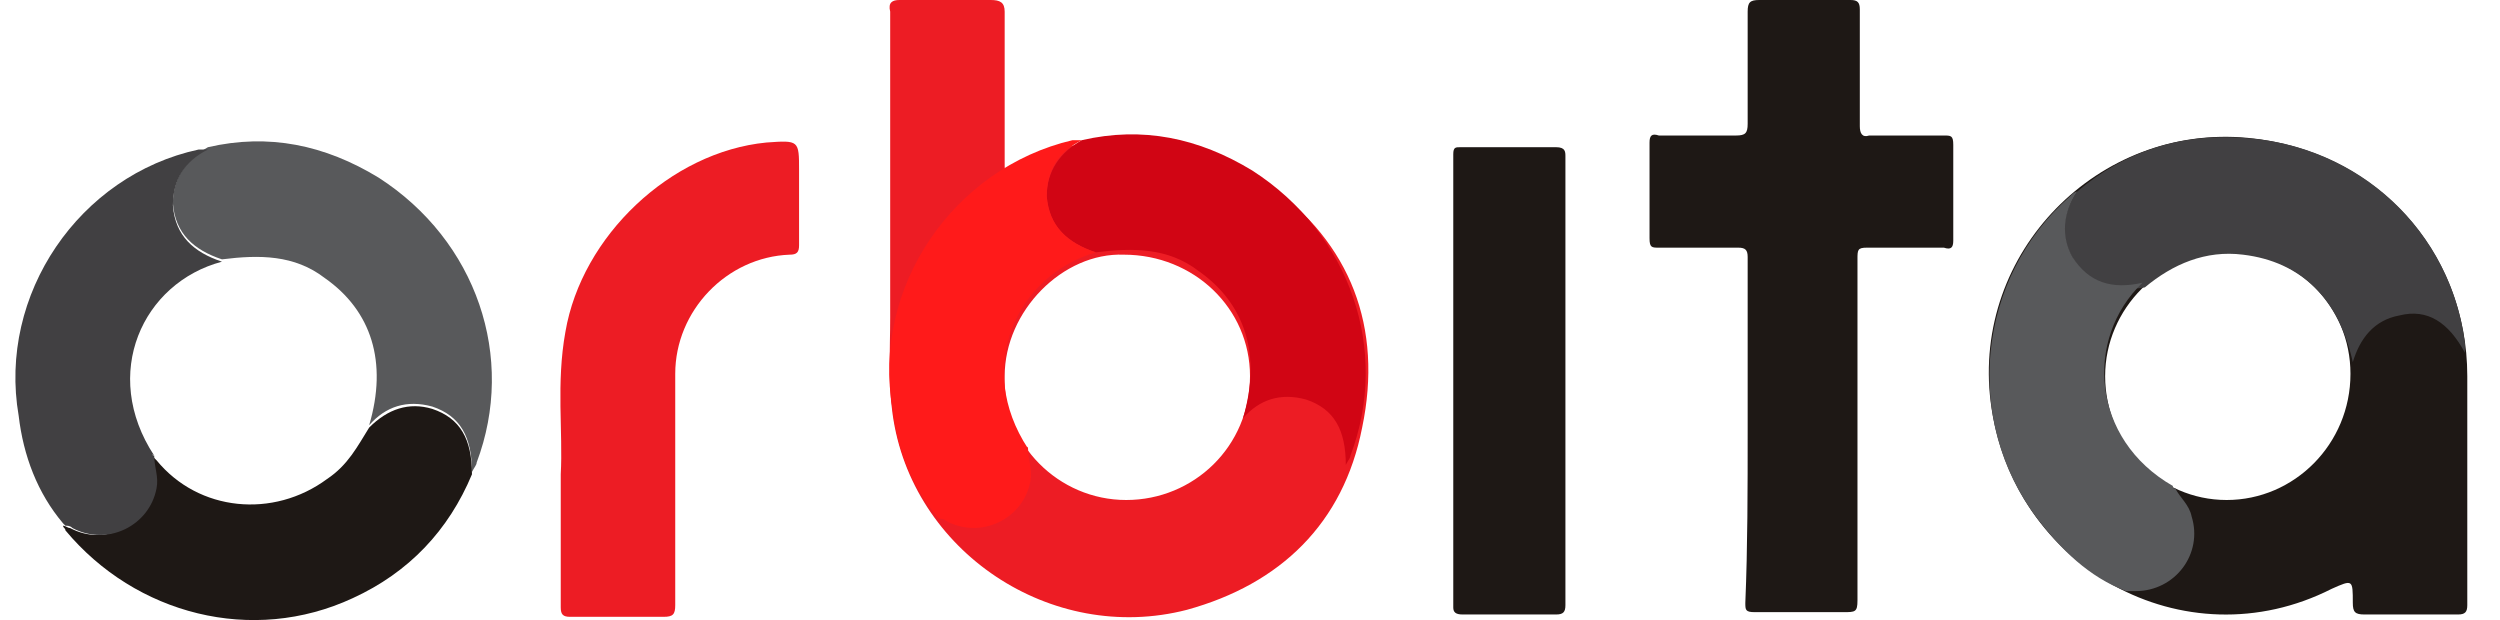
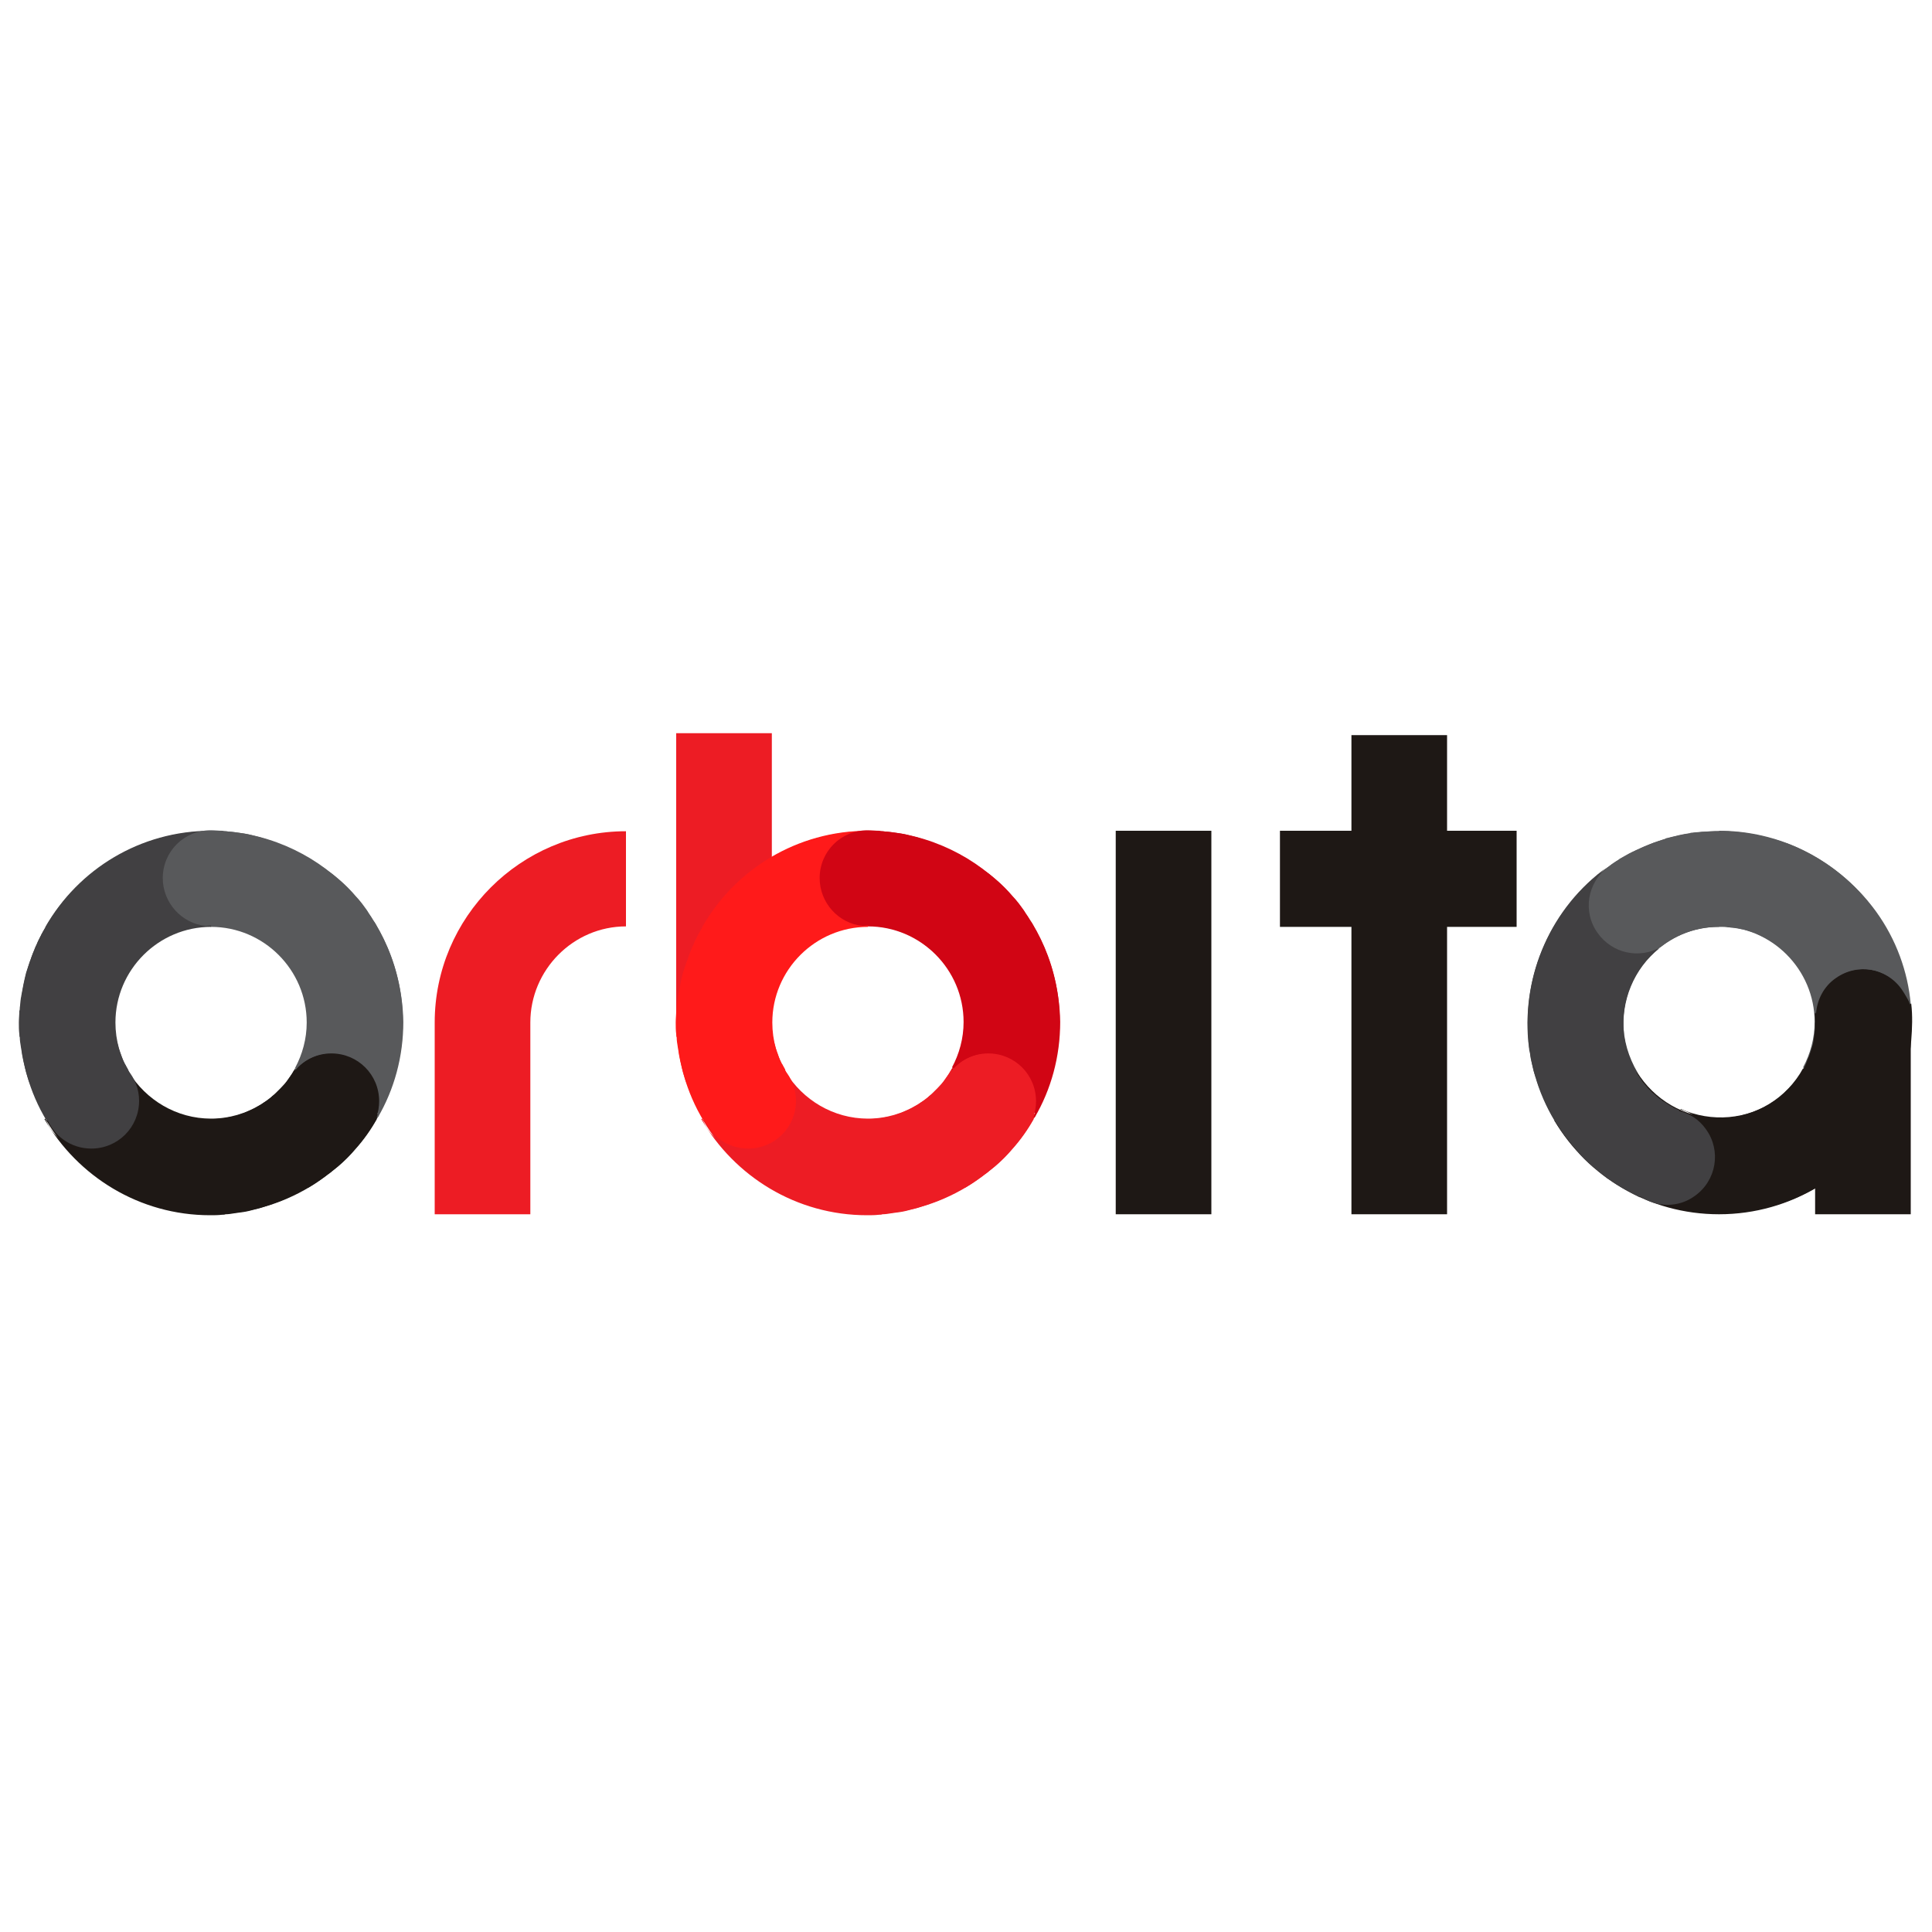
- <svg xmlns="http://www.w3.org/2000/svg" version="1.1" id="Layer_1" x="0px" y="0px" viewBox="0 0 107 26.5" enable-background="new 0 0 107 26.5" xml:space="preserve">
-   <path fill="#ED1C24" d="M38.1,7.4c0-3,0-3.9,0-6.9C38,0.1,38.2,0,38.5,0c1.3,0,2.6,0,3.9,0C42.8,0,43,0.1,43,0.5c0,2.9,0,3.6,0,6.5  c0,0.4,0,0.4,0.4,0.2c3.8-1.9,7.5-1.8,10.9,0.7c3.5,2.5,4.9,6.1,4,10.4c-0.8,4.1-3.5,6.7-7.5,7.8c-5.8,1.5-11.8-2.5-12.6-8.4  c-0.2-1.4-0.1-2.7-0.1-4.1C38.1,11.5,38.1,9.4,38.1,7.4z M48.2,21.4c2.9,0,5.3-2.3,5.3-5.3c0-2.9-2.4-5.2-5.4-5.2  c-2.6-0.1-5.1,2.4-5.1,5.2C42.9,19,45.3,21.4,48.2,21.4z" />
-   <path fill="#1E1815" d="M105.6,20.7c0,1.7,0,3.5,0,5.2c0,0.3-0.1,0.4-0.4,0.4c-1.3,0-2.7,0-4,0c-0.4,0-0.5-0.1-0.5-0.5  c0-1,0-1-0.9-0.6c-6.3,3.2-13.7-0.9-14.6-8c-0.8-6.4,4.6-11.9,11-11.3c5.4,0.5,9.4,4.8,9.4,10.2C105.6,17.6,105.6,19.1,105.6,20.7z   M100.6,16c0-2.9-2.3-5.2-5.2-5.2c-2.9,0-5.3,2.4-5.3,5.3c0,2.9,2.3,5.3,5.2,5.3C98.2,21.4,100.6,19,100.6,16z" />
-   <path fill="#1E1815" d="M74.8,18.4c0-2.5,0-4.9,0-7.4c0-0.3-0.1-0.4-0.4-0.4c-1.1,0-2.3,0-3.4,0c-0.3,0-0.4,0-0.4-0.4  c0-1.4,0-2.7,0-4.1c0-0.3,0.1-0.4,0.4-0.3c1.1,0,2.2,0,3.3,0c0.4,0,0.5-0.1,0.5-0.5c0-2.3,0-2.5,0-4.8c0-0.4,0.1-0.5,0.5-0.5  c1.3,0,2.6,0,3.9,0c0.3,0,0.4,0.1,0.4,0.4c0,2.4,0,2.6,0,5c0,0.3,0.1,0.5,0.4,0.4c1.1,0,2.2,0,3.2,0c0.3,0,0.4,0,0.4,0.4  c0,1.4,0,2.7,0,4.1c0,0.3-0.1,0.4-0.4,0.3c-1.1,0-2.2,0-3.3,0c-0.4,0-0.4,0.1-0.4,0.5c0,4.9,0,9.7,0,14.6c0,0.5-0.1,0.5-0.6,0.5  c-1.3,0-2.5,0-3.8,0c-0.4,0-0.4-0.1-0.4-0.4C74.8,23.4,74.8,20.9,74.8,18.4z" />
-   <path fill="#ED1C24" d="M24,20.3c0.1-1.8-0.2-3.9,0.2-6.1c0.7-4.1,4.5-7.7,8.6-8.1c1.4-0.1,1.4-0.1,1.4,1.2c0,1.1,0,2.1,0,3.2  c0,0.3-0.1,0.4-0.4,0.4c-2.7,0.1-4.9,2.4-4.9,5.1c0,3.3,0,6.6,0,9.9c0,0.4-0.1,0.5-0.5,0.5c-1.3,0-2.7,0-4,0c-0.3,0-0.4-0.1-0.4-0.4  C24,24.2,24,22.4,24,20.3z" />
-   <path fill="#1E1815" d="M67,16.3c0,3.2,0,6.4,0,9.6c0,0.3-0.1,0.4-0.4,0.4c-1.3,0-2.7,0-4,0c-0.3,0-0.4-0.1-0.4-0.3  c0-6.5,0-13,0-19.4c0-0.3,0.1-0.3,0.3-0.3c1.4,0,2.8,0,4.1,0c0.4,0,0.4,0.2,0.4,0.4C67,9.8,67,13,67,16.3z" />
-   <path fill="#58595B" d="M8.9,6.3c2.6-0.6,5-0.1,7.3,1.3c4.2,2.7,5.9,7.7,4.2,12.2c0,0.1-0.1,0.2-0.2,0.4c0-1.5-0.5-2.4-1.7-2.8  c-1.1-0.3-2,0-2.7,0.8c0.8-2.7,0.1-4.9-1.9-6.3c-1.3-1-2.8-1-4.4-0.8c-1.2-0.4-2-1.1-2.1-2.4C7.4,7.6,8,6.8,8.9,6.3z" />
-   <path fill="#1E1815" d="M15.8,18.3c0.8-0.8,1.7-1.1,2.7-0.8c1.2,0.4,1.7,1.3,1.7,2.8c-1,2.4-2.7,4.2-5.1,5.3  c-4.3,2-9.3,0.7-12.3-2.9c0-0.1-0.1-0.1-0.1-0.2c0.1,0,0.2,0.1,0.3,0.1c1.5,0.8,3.2-0.1,3.6-1.7c0.1-0.5,0-0.9-0.1-1.4  c0.1,0.1,0.1,0.1,0.2,0.2c1.8,2.2,5,2.5,7.3,0.8C14.9,19.9,15.3,19.1,15.8,18.3z" />
-   <path fill="#414042" d="M6.6,19.5c0,0.5,0.2,0.9,0.1,1.4c-0.3,1.6-2.1,2.5-3.6,1.7c-0.1-0.1-0.2-0.1-0.3-0.1c0,0,0,0,0,0  c0,0-0.1-0.1-0.1-0.1c-1.1-1.3-1.7-2.9-1.9-4.6C-0.1,12.6,3.4,7.5,8.5,6.4c0.1,0,0.3,0,0.4,0c-1,0.5-1.5,1.3-1.5,2.4  c0.1,1.3,0.9,2,2.1,2.4C6.1,12.1,4.3,16,6.6,19.5C6.5,19.4,6.5,19.5,6.6,19.5L6.6,19.5z" />
-   <path fill="#414042" d="M88.9,8.2c2-1.7,4.4-2.5,7.1-2.3c5,0.3,8.9,4,9.5,8.8c0,0.1,0,0.3,0,0.4c-0.7-1.3-1.6-1.9-2.8-1.6  c-1.1,0.2-1.7,1-2,2c-0.6-2.7-2.2-4.3-4.7-4.6c-1.6-0.2-3,0.4-4.2,1.4c-1.2,0.2-2.3,0-3-1.1C88.1,10.1,88.3,9.1,88.9,8.2z" />
-   <path fill="#58595B" d="M93.1,20.9c0.2,0.4,0.6,0.7,0.7,1.2c0.5,1.6-0.7,3.2-2.4,3.2c-0.1,0-0.2,0-0.3,0c0,0,0,0,0,0  c0,0-0.1,0-0.1,0c-1.6-0.6-2.8-1.8-3.8-3.1c-3.2-4.2-2.6-10.3,1.4-13.8c0.1-0.1,0.2-0.2,0.3-0.2c-0.6,0.9-0.7,1.9-0.2,2.8  c0.7,1.1,1.7,1.4,3,1.1c-2.5,2.4-2.2,6.7,1.3,8.7C93,20.9,93,20.9,93.1,20.9L93.1,20.9z" />
-   <path fill="#D10514" d="M46.3,6c2.6-0.6,5-0.1,7.3,1.3c4.2,2.7,5.9,7.7,4.2,12.2c0,0.1-0.1,0.2-0.2,0.4c0-1.5-0.5-2.4-1.7-2.8  c-1.1-0.3-2,0-2.7,0.8c0.8-2.7,0.1-4.9-1.9-6.3c-1.3-1-2.8-1-4.4-0.8c-1.2-0.4-2-1.1-2.1-2.4C44.8,7.3,45.4,6.5,46.3,6z" />
-   <path fill="#FF1A1A" d="M44,19.2c0,0.5,0.2,0.9,0.1,1.4c-0.3,1.6-2.1,2.5-3.6,1.7c-0.1-0.1-0.2-0.1-0.3-0.1c0,0,0,0,0,0  c0,0-0.1-0.1-0.1-0.1c-1.1-1.3-1.7-2.9-1.9-4.6C37.3,12.3,40.8,7.2,45.9,6c0.1,0,0.3,0,0.4,0c-1,0.5-1.5,1.3-1.5,2.4  c0.1,1.3,0.9,2,2.1,2.4C43.5,11.8,41.7,15.7,44,19.2C43.9,19.1,44,19.1,44,19.2L44,19.2z" />
-   <path fill="#1E1815" d="M3,22.4c0,0,0.1,0.1,0.1,0.1C3,22.4,3,22.4,3,22.4z" />
-   <path fill="#1E1815" d="M6.8,19.4c0,0,0.1,0.1,0.1,0.1C6.9,19.5,6.8,19.4,6.8,19.4z" />
-   <path fill="#1E1815" d="M93.9,26.1c0,0,0.1,0,0.1,0C93.9,26.1,93.9,26.1,93.9,26.1z" />
-   <path fill="#1E1815" d="M94.5,21.3c0,0,0.1,0,0.1,0C94.6,21.3,94.5,21.3,94.5,21.3z" />
+ <svg xmlns="http://www.w3.org/2000/svg" version="1.1" id="new" x="0px" y="0px" viewBox="-1.6 -1.6 400 400" enable-background="new -1.6 -1.6 400 400" xml:space="preserve">
+   <g>
+     <path fill="#D10514" d="M178.1,170.4C178.1,170.4,178,170.4,178.1,170.4l-0.1,19.8c0,0,0.1,0,0.1,0c10.9,0,19.8,8.9,19.8,19.8   c0,3.4-0.9,6.6-2.4,9.4l17.4,9.6c3.1-5.7,4.9-12.2,4.9-19.1C217.8,188.2,200,170.4,178.1,170.4z" />
+     <path fill="#ED1C24" d="M178.1,230c-7.2,0-13.5-3.9-17-9.6L144,230.4c6.9,11.6,19.6,19.4,34.1,19.4c15,0,28-8.3,34.8-20.6   l-17.4-9.6C192.2,225.7,185.6,230,178.1,230z" />
+     <path fill="#FF1A1A" d="M158.3,210.1c0-10.9,8.9-19.8,19.8-19.8v-19.8c-21.8,0-39.6,17.8-39.6,39.7c0,7.4,2,14.4,5.6,20.3   l17.1-10.1C159.3,217.3,158.3,213.8,158.3,210.1z" />
+   </g>
+   <g>
+     <path fill="#58595B" d="M42.1,170.4C42.1,170.4,42,170.4,42.1,170.4L42,190.3c0,0,0.1,0,0.1,0c10.9,0,19.8,8.9,19.8,19.8   c0,3.4-0.9,6.6-2.4,9.4l17.4,9.6c3.1-5.7,4.9-12.2,4.9-19.1C81.8,188.2,64,170.4,42.1,170.4z" />
+     <path fill="#1E1815" d="M42.1,230c-7.2,0-13.5-3.9-17-9.6L8,230.4c6.9,11.6,19.6,19.4,34.1,19.4c15,0,28-8.3,34.8-20.6l-17.4-9.6   C56.2,225.7,49.6,230,42.1,230z" />
+     <path fill="#414042" d="M22.3,210.1c0-10.9,8.9-19.8,19.8-19.8v-19.8c-21.8,0-39.6,17.8-39.6,39.7c0,7.4,2,14.4,5.6,20.3l17.1-10.1   C23.3,217.3,22.3,213.8,22.3,210.1z" />
+   </g>
+   <g>
+     <path fill="#58595B" d="M354.3,170.4C354.3,170.4,354.3,170.4,354.3,170.4l-0.1,19.8c0,0,0.1,0,0.1,0c10.9,0,19.8,8.9,19.8,19.8   c0,3.4-0.9,6.6-2.4,9.4l17.4,9.6c3.1-5.7,4.9-12.2,4.9-19.1C394,188.2,376.2,170.4,354.3,170.4z" />
+     <path fill="#1E1815" d="M354.3,229.9c-7.2,0-13.5-3.9-17-9.6l-17.1,10.1c6.9,11.6,19.6,19.4,34.1,19.4c15,0,28-8.3,34.8-20.6   l-17.4-9.6C368.4,225.7,361.8,229.9,354.3,229.9z" />
+     <path fill="#414042" d="M334.5,210.1c0-10.9,8.9-19.8,19.8-19.8v-19.8c-21.8,0-39.6,17.8-39.6,39.7c0,7.4,2,14.4,5.6,20.3   l17.1-10.1C335.6,217.3,334.5,213.8,334.5,210.1z" />
+   </g>
+   <path fill="#ED1C24" d="M88.4,210.1v39.7h19.8v-39.7c0-10.9,8.9-19.9,19.8-19.9v-19.7C106.2,170.5,88.4,188.3,88.4,210.1z" />
+   <rect x="229.4" y="170.4" fill="#1E1815" width="19.8" height="79.4" />
+   <rect x="138.4" y="150.2" fill="#ED1C24" width="19.8" height="59.5" />
+   <polygon fill="#1E1815" points="312.4,170.4 298,170.4 298,150.6 278.2,150.6 278.2,170.4 263.4,170.4 263.4,190.3 278.2,190.3   278.2,249.8 298,249.8 298,190.3 312.4,190.3 " />
+   <g>
+     <path fill="#1E1815" d="M76.9,226.4c0-5.5-4.4-9.9-9.9-9.9c-3.1,0-5.8,1.4-7.6,3.6l-0.1-0.1c0,0,0,0,0,0c-0.4,0.7-0.9,1.4-1.4,2.1   c0,0,0,0,0,0.1c-0.2,0.3-0.5,0.6-0.8,0.9c0,0-0.1,0.1-0.1,0.1c-0.5,0.5-1,1-1.5,1.5c-0.1,0.1-0.2,0.2-0.3,0.3   c-0.3,0.2-0.5,0.4-0.8,0.7c-0.2,0.1-0.3,0.3-0.5,0.4c-0.4,0.3-0.8,0.5-1.2,0.8c-0.2,0.2-0.5,0.3-0.8,0.5c-0.2,0.1-0.4,0.2-0.7,0.4   c-0.3,0.2-0.7,0.4-1.1,0.5c-0.2,0.1-0.4,0.2-0.6,0.3c-0.4,0.2-0.8,0.3-1.3,0.5c-0.2,0.1-0.4,0.1-0.5,0.2c-0.5,0.2-1,0.3-1.6,0.4   c-0.1,0-0.1,0-0.2,0c-0.5,0.1-1.1,0.2-1.7,0.3c-0.2,0-0.3,0-0.5,0c-0.6,0.1-1.2,0.1-1.8,0.1c-7.3,0-13.7-4-17.1-9.9c0,0,0,0,0,0   l-0.1,0.1c1.4,1.7,2.3,3.9,2.3,6.3c0,5.5-4.4,9.9-9.9,9.9c-4.3,0-7.9-2.7-9.3-6.5l-0.2,0.1c6.9,11.9,19.7,19.9,34.3,19.9   c0.8,0,1.6,0,2.5-0.1c0.2,0,0.5,0,0.7-0.1c0.6,0,1.2-0.1,1.8-0.2c0.2,0,0.5-0.1,0.7-0.1c0.8-0.1,1.6-0.2,2.4-0.4c0,0,0,0,0,0   c0.8-0.2,1.5-0.4,2.3-0.6c0.2-0.1,0.4-0.1,0.6-0.2c0.6-0.2,1.2-0.4,1.8-0.6c0.2-0.1,0.3-0.1,0.5-0.2c1.5-0.5,3-1.2,4.4-1.9   c0.1-0.1,0.3-0.1,0.4-0.2c0.6-0.3,1.2-0.7,1.9-1c0.1-0.1,0.2-0.1,0.3-0.1c1.4-0.8,2.8-1.8,4.1-2.8c0.1,0,0.1-0.1,0.2-0.1   c0.6-0.5,1.3-1,1.9-1.5c0,0,0,0,0,0c1.3-1.1,2.5-2.3,3.6-3.6c0,0,0,0,0,0c1.7-1.9,3.2-4,4.4-6.2c0,0,0,0,0,0l-0.2-0.1   C76.7,228.8,76.9,227.6,76.9,226.4z" />
+     <path fill="#414042" d="M32.2,180.3c0-5.5,4.4-9.9,9.9-9.9c-14.7,0-27.5,8-34.3,19.9l0,0c0,0,0,0.1,0,0.1c-0.3,0.5-0.5,0.9-0.8,1.4   c-0.1,0.1-0.1,0.3-0.2,0.4c-0.2,0.4-0.4,0.8-0.6,1.2c-0.1,0.2-0.1,0.3-0.2,0.5c-0.2,0.4-0.4,0.8-0.5,1.2c-0.1,0.1-0.1,0.3-0.2,0.4   c-0.2,0.5-0.4,1.1-0.6,1.7c0,0.1-0.1,0.2-0.1,0.2c-0.2,0.7-0.5,1.4-0.7,2.1c0,0.1-0.1,0.2-0.1,0.3c-0.4,1.6-0.7,3.1-1,4.8   c0,0.2-0.1,0.4-0.1,0.6c-0.1,0.6-0.1,1.2-0.2,1.8c0,0.2,0,0.5-0.1,0.7c0,0.8-0.1,1.6-0.1,2.4s0,1.6,0.1,2.4c0,0.2,0,0.5,0.1,0.7   c0,0.6,0.1,1.2,0.2,1.8c0,0.2,0.1,0.4,0.1,0.6c0.2,1.6,0.6,3.2,1,4.8c0,0.1,0.1,0.2,0.1,0.3c0.2,0.7,0.4,1.4,0.7,2.1   c0,0.1,0.1,0.2,0.1,0.2c0.8,2.4,1.9,4.7,3.1,6.8c0,0,0,0,0,0l0.2-0.1c1.4,3.8,5,6.5,9.3,6.5c5.5,0,9.9-4.4,9.9-9.9   c0-2.4-0.9-4.6-2.3-6.3L25,220c0,0,0,0,0,0c-0.2-0.4-0.4-0.7-0.6-1.1c0,0,0-0.1-0.1-0.1c-0.3-0.6-0.6-1.2-0.8-1.9   c-0.1-0.2-0.1-0.4-0.2-0.5c-0.1-0.3-0.2-0.6-0.3-0.9c-0.1-0.3-0.2-0.7-0.3-1.1c-0.1-0.2-0.1-0.5-0.2-0.7c-0.1-0.5-0.2-0.9-0.2-1.4   c0-0.2,0-0.3-0.1-0.5c-0.1-0.6-0.1-1.2-0.1-1.8c0-0.6,0-1.2,0.1-1.8c0-0.2,0-0.3,0-0.5c0.1-0.5,0.1-1,0.2-1.6   c0-0.2,0.1-0.4,0.1-0.5c0.1-0.4,0.2-0.7,0.3-1.1c0.1-0.3,0.2-0.5,0.2-0.8c0.1-0.3,0.2-0.5,0.3-0.8c0.2-0.5,0.4-1,0.6-1.4   c0.1-0.1,0.1-0.3,0.2-0.4c0.2-0.3,0.3-0.6,0.5-1c3.3-5.7,9.3-9.6,16.2-10C36.1,189.7,32.2,185.5,32.2,180.3z" />
+     <path fill="#58595B" d="M76.5,190.3L76.5,190.3c0-0.1-0.1-0.1-0.1-0.2c-0.2-0.4-0.4-0.7-0.7-1.1c-0.1-0.2-0.2-0.3-0.3-0.5   c-0.2-0.4-0.5-0.7-0.7-1.1c-0.1-0.2-0.2-0.3-0.3-0.5c-0.3-0.4-0.5-0.7-0.8-1.1c-0.1-0.1-0.2-0.3-0.3-0.4c-0.4-0.5-0.8-1-1.2-1.4   c0,0,0,0,0,0c-1.1-1.3-2.3-2.5-3.6-3.6c0,0,0,0,0,0c-0.6-0.5-1.2-1-1.9-1.5c-0.1,0-0.1-0.1-0.2-0.1c-1.3-1-2.7-1.9-4.1-2.8   c-0.1-0.1-0.2-0.1-0.3-0.1c-0.6-0.4-1.2-0.7-1.9-1c-0.1-0.1-0.3-0.1-0.4-0.2c-1.4-0.7-2.9-1.3-4.4-1.9c-0.2-0.1-0.3-0.1-0.5-0.2   c-0.6-0.2-1.2-0.4-1.8-0.6c-0.2-0.1-0.4-0.1-0.6-0.2c-0.8-0.2-1.5-0.4-2.3-0.6c0,0,0,0,0,0c-0.8-0.2-1.6-0.3-2.4-0.4   c-0.2,0-0.4-0.1-0.7-0.1c-0.6-0.1-1.2-0.1-1.8-0.2c-0.2,0-0.5,0-0.7-0.1c-0.8,0-1.6-0.1-2.5-0.1c-5.5,0-9.9,4.4-9.9,9.9   c0,5.1,3.9,9.4,8.9,9.9c0.3,0,0.7-0.1,1-0.1c4.3,0,8.3,1.4,11.5,3.7c0,0,0.1,0.1,0.1,0.1c0.4,0.3,0.9,0.7,1.3,1   c0.1,0,0.1,0.1,0.2,0.1c0.4,0.4,0.8,0.7,1.2,1.1c0.1,0.1,0.3,0.3,0.4,0.4c0.2,0.2,0.4,0.5,0.7,0.8c0.2,0.2,0.3,0.4,0.5,0.6   c0.2,0.3,0.4,0.5,0.6,0.8c0.2,0.3,0.5,0.7,0.7,1.1c1.8,3,2.9,6.5,2.9,10.2c0,3.6-1,7-2.7,10c0,0,0,0,0,0l0.1,0.1   c1.8-2.2,4.6-3.6,7.6-3.6c5.5,0,9.9,4.4,9.9,9.9c0,1.2-0.2,2.4-0.6,3.4l0.2,0.1c3.4-5.8,5.3-12.6,5.3-19.8   C81.8,202.9,79.8,196.1,76.5,190.3z" />
+   </g>
+   <g>
+     <rect x="374.2" y="210.1" fill="#1E1815" width="19.8" height="39.7" />
+     <g>
+       <path fill="#1E1815" d="M392.1,203.2c-3.2-4.5-9.4-5.5-13.8-2.3c-2.5,1.8-3.9,4.5-4.1,7.3l-0.1,0c0,0,0,0,0,0    c0.1,0.8,0.1,1.7,0.1,2.5c0,0,0,0,0,0.1c0,0.4,0,0.8-0.1,1.2c0,0.1,0,0.1,0,0.2c-0.1,0.7-0.2,1.4-0.3,2.1c0,0.1-0.1,0.3-0.1,0.4    c-0.1,0.3-0.2,0.7-0.3,1c-0.1,0.2-0.1,0.4-0.2,0.6c-0.1,0.4-0.3,0.9-0.5,1.3c-0.1,0.3-0.2,0.5-0.3,0.8c-0.1,0.2-0.2,0.5-0.3,0.7    c-0.2,0.4-0.4,0.7-0.6,1c-0.1,0.2-0.2,0.4-0.3,0.6c-0.2,0.4-0.5,0.8-0.8,1.1c-0.1,0.1-0.2,0.3-0.3,0.4c-0.3,0.4-0.7,0.8-1,1.2    c0,0-0.1,0.1-0.1,0.1c-0.4,0.4-0.8,0.8-1.2,1.2c-0.1,0.1-0.2,0.2-0.3,0.3c-0.5,0.4-0.9,0.8-1.4,1.1c-5.9,4.2-13.4,4.7-19.7,1.9    c0,0,0,0,0,0l-0.1,0.1c2.2,0.6,4.2,1.9,5.6,3.8c3.2,4.5,2.1,10.7-2.3,13.8c-3.5,2.5-8,2.4-11.3,0.1l-0.1,0.2    c12.5,5.7,27.6,4.7,39.5-3.8c0.7-0.5,1.3-1,2-1.5c0.2-0.1,0.4-0.3,0.5-0.5c0.5-0.4,0.9-0.8,1.4-1.2c0.2-0.2,0.3-0.3,0.5-0.5    c0.6-0.6,1.2-1.1,1.7-1.7c0,0,0,0,0,0c0.5-0.6,1.1-1.2,1.6-1.8c0.1-0.2,0.3-0.3,0.4-0.5c0.4-0.5,0.8-1,1.1-1.5    c0.1-0.1,0.2-0.3,0.3-0.4c0.9-1.3,1.8-2.7,2.5-4.1c0.1-0.1,0.1-0.3,0.2-0.4c0.3-0.6,0.6-1.3,0.9-1.9c0-0.1,0.1-0.2,0.1-0.3    c0.7-1.5,1.2-3,1.7-4.6c0-0.1,0-0.1,0.1-0.2c0.2-0.8,0.4-1.5,0.6-2.3c0,0,0,0,0,0c0.4-1.6,0.7-3.3,0.8-5c0,0,0,0,0,0    c0.2-2.5,0.3-5.1,0-7.6c0,0,0,0,0,0l-0.2,0C393.3,205.2,392.8,204.2,392.1,203.2z" />
+       <path fill="#414042" d="M329,191.6c-3.2-4.5-2.1-10.7,2.3-13.8c-11.9,8.5-17.7,22.5-16.5,36.1l0,0c0,0,0,0.1,0,0.1    c0.1,0.5,0.1,1.1,0.2,1.6c0,0.2,0,0.3,0.1,0.5c0.1,0.4,0.1,0.8,0.2,1.3c0,0.2,0.1,0.3,0.1,0.5c0.1,0.4,0.2,0.9,0.3,1.3    c0,0.1,0.1,0.3,0.1,0.4c0.1,0.6,0.3,1.1,0.5,1.7c0,0.1,0,0.2,0.1,0.2c0.2,0.7,0.4,1.4,0.7,2.1c0,0.1,0.1,0.2,0.1,0.3    c0.6,1.5,1.2,3,2,4.5c0.1,0.2,0.2,0.4,0.3,0.6c0.3,0.5,0.6,1.1,0.9,1.6c0.1,0.2,0.2,0.4,0.4,0.6c0.4,0.7,0.9,1.4,1.3,2    c0.5,0.7,1,1.3,1.5,1.9c0.1,0.2,0.3,0.4,0.4,0.5c0.4,0.5,0.8,0.9,1.2,1.4c0.1,0.2,0.3,0.3,0.4,0.5c1.1,1.2,2.3,2.3,3.6,3.3    c0.1,0.1,0.2,0.1,0.2,0.2c0.6,0.5,1.2,0.9,1.8,1.4c0.1,0,0.1,0.1,0.2,0.1c2.1,1.5,4.3,2.7,6.5,3.8c0,0,0,0,0,0l0.1-0.2    c3.3,2.3,7.9,2.4,11.3-0.1c4.5-3.2,5.5-9.4,2.3-13.8c-1.4-2-3.4-3.3-5.6-3.8l0.1-0.1c0,0,0,0,0,0c-0.4-0.2-0.8-0.4-1.1-0.5    c0,0-0.1,0-0.1-0.1c-0.6-0.3-1.2-0.7-1.8-1.1c-0.2-0.1-0.3-0.2-0.5-0.3c-0.2-0.2-0.5-0.4-0.7-0.5c-0.3-0.2-0.6-0.5-0.8-0.7    c-0.2-0.2-0.4-0.3-0.6-0.5c-0.3-0.3-0.7-0.7-1-1c-0.1-0.1-0.2-0.3-0.3-0.4c-0.4-0.4-0.8-0.9-1.1-1.4c-0.3-0.5-0.7-1-1-1.5    c-0.1-0.1-0.2-0.3-0.2-0.4c-0.3-0.5-0.5-0.9-0.7-1.4c-0.1-0.2-0.1-0.3-0.2-0.5c-0.1-0.4-0.3-0.7-0.4-1.1c-0.1-0.3-0.2-0.5-0.3-0.8    c-0.1-0.3-0.1-0.5-0.2-0.8c-0.1-0.5-0.2-1-0.3-1.5c0-0.2-0.1-0.3-0.1-0.5c-0.1-0.4-0.1-0.7-0.1-1.1c-0.6-6.5,2-13.2,7.4-17.5    C337.6,197,332,195.8,329,191.6z" />
+       <path fill="#58595B" d="M370.8,174L370.8,174c-0.1,0-0.1-0.1-0.2-0.1c-0.4-0.2-0.8-0.3-1.2-0.5c-0.2-0.1-0.4-0.2-0.5-0.2    c-0.4-0.2-0.8-0.3-1.2-0.4c-0.2-0.1-0.4-0.1-0.5-0.2c-0.4-0.1-0.9-0.3-1.3-0.4c-0.2,0-0.3-0.1-0.5-0.1c-0.6-0.2-1.2-0.3-1.8-0.5    c0,0,0,0,0,0c-1.6-0.4-3.3-0.7-5-0.9c0,0,0,0,0,0c-0.8-0.1-1.6-0.1-2.4-0.2c-0.1,0-0.2,0-0.2,0c-1.6-0.1-3.3,0-4.9,0.1    c-0.1,0-0.2,0-0.3,0c-0.7,0.1-1.4,0.1-2.1,0.2c-0.1,0-0.3,0-0.4,0.1c-1.6,0.2-3.1,0.6-4.7,1c-0.2,0-0.3,0.1-0.5,0.2    c-0.6,0.2-1.2,0.4-1.8,0.6c-0.2,0.1-0.4,0.1-0.6,0.2c-0.7,0.3-1.5,0.6-2.2,0.9c0,0,0,0,0,0c-0.7,0.3-1.5,0.7-2.2,1    c-0.2,0.1-0.4,0.2-0.6,0.3c-0.5,0.3-1.1,0.6-1.6,0.9c-0.2,0.1-0.4,0.2-0.6,0.4c-0.7,0.4-1.4,0.9-2,1.4c-4.5,3.2-5.5,9.4-2.3,13.8    c3,4.2,8.6,5.4,13,2.9c0.3-0.2,0.5-0.4,0.8-0.6c3.5-2.5,7.5-3.7,11.5-3.6c0,0,0.1,0,0.1,0c0.5,0,1.1,0,1.6,0.1c0.1,0,0.1,0,0.2,0    c0.5,0.1,1.1,0.1,1.6,0.2c0.2,0,0.4,0.1,0.6,0.1c0.3,0.1,0.7,0.1,1,0.2c0.2,0.1,0.5,0.1,0.7,0.2c0.3,0.1,0.6,0.2,1,0.3    c0.4,0.1,0.8,0.3,1.2,0.5c3.2,1.4,6.1,3.6,8.2,6.6c2.1,3,3.3,6.3,3.6,9.7c0,0,0,0,0,0l0.1,0c0.2-2.8,1.6-5.6,4.1-7.3    c4.5-3.2,10.7-2.1,13.8,2.3c0.7,1,1.2,2,1.5,3.1l0.2,0c-0.6-6.7-3-13.4-7.2-19.2C382.5,181.2,376.9,176.8,370.8,174z" />
+     </g>
+   </g>
+   <g>
+     <path fill="#ED1C24" d="M212.9,226.4c0-5.5-4.4-9.9-9.9-9.9c-3.1,0-5.8,1.4-7.6,3.6l-0.1-0.1c0,0,0,0,0,0c-0.4,0.7-0.9,1.4-1.4,2.1   c0,0,0,0,0,0.1c-0.2,0.3-0.5,0.6-0.8,0.9c0,0-0.1,0.1-0.1,0.1c-0.5,0.5-1,1-1.5,1.5c-0.1,0.1-0.2,0.2-0.3,0.3   c-0.3,0.2-0.5,0.4-0.8,0.7c-0.2,0.1-0.3,0.3-0.5,0.4c-0.4,0.3-0.8,0.5-1.2,0.8c-0.2,0.2-0.5,0.3-0.8,0.5c-0.2,0.1-0.4,0.2-0.7,0.4   c-0.3,0.2-0.7,0.4-1.1,0.5c-0.2,0.1-0.4,0.2-0.6,0.3c-0.4,0.2-0.8,0.3-1.3,0.5c-0.2,0.1-0.4,0.1-0.5,0.2c-0.5,0.2-1,0.3-1.6,0.4   c-0.1,0-0.1,0-0.2,0c-0.5,0.1-1.1,0.2-1.7,0.3c-0.2,0-0.3,0-0.5,0c-0.6,0.1-1.2,0.1-1.8,0.1c-7.3,0-13.7-4-17.1-9.9c0,0,0,0,0,0   l-0.1,0.1c1.4,1.7,2.3,3.9,2.3,6.3c0,5.5-4.4,9.9-9.9,9.9c-4.3,0-7.9-2.7-9.3-6.5l-0.2,0.1c6.9,11.9,19.7,19.9,34.3,19.9   c0.8,0,1.6,0,2.5-0.1c0.2,0,0.5,0,0.7-0.1c0.6,0,1.2-0.1,1.8-0.2c0.2,0,0.5-0.1,0.7-0.1c0.8-0.1,1.6-0.2,2.4-0.4c0,0,0,0,0,0   c0.8-0.2,1.5-0.4,2.3-0.6c0.2-0.1,0.4-0.1,0.6-0.2c0.6-0.2,1.2-0.4,1.8-0.6c0.2-0.1,0.3-0.1,0.5-0.2c1.5-0.5,3-1.2,4.4-1.9   c0.1-0.1,0.3-0.1,0.4-0.2c0.6-0.3,1.2-0.7,1.9-1c0.1-0.1,0.2-0.1,0.3-0.1c1.4-0.8,2.8-1.8,4.1-2.8c0.1,0,0.1-0.1,0.2-0.1   c0.6-0.5,1.3-1,1.9-1.5c0,0,0,0,0,0c1.3-1.1,2.5-2.3,3.6-3.6c0,0,0,0,0,0c1.7-1.9,3.2-4,4.4-6.2c0,0,0,0,0,0l-0.2-0.1   C212.7,228.8,212.9,227.6,212.9,226.4z" />
+     <path fill="#FF1A1A" d="M168.2,180.3c0-5.5,4.4-9.9,9.9-9.9c-14.7,0-27.5,8-34.3,19.9l0,0c0,0,0,0.1,0,0.1   c-0.3,0.5-0.5,0.9-0.8,1.4c-0.1,0.1-0.1,0.3-0.2,0.4c-0.2,0.4-0.4,0.8-0.6,1.2c-0.1,0.2-0.1,0.3-0.2,0.5c-0.2,0.4-0.4,0.8-0.5,1.2   c-0.1,0.1-0.1,0.3-0.2,0.4c-0.2,0.5-0.4,1.1-0.6,1.7c0,0.1-0.1,0.2-0.1,0.2c-0.2,0.7-0.5,1.4-0.7,2.1c0,0.1-0.1,0.2-0.1,0.3   c-0.4,1.6-0.7,3.1-1,4.8c0,0.2-0.1,0.4-0.1,0.6c-0.1,0.6-0.1,1.2-0.2,1.8c0,0.2,0,0.5-0.1,0.7c0,0.8-0.1,1.6-0.1,2.4s0,1.6,0.1,2.4   c0,0.2,0,0.5,0.1,0.7c0,0.6,0.1,1.2,0.2,1.8c0,0.2,0.1,0.4,0.1,0.6c0.2,1.6,0.6,3.2,1,4.8c0,0.1,0.1,0.2,0.1,0.3   c0.2,0.7,0.4,1.4,0.7,2.1c0,0.1,0.1,0.2,0.1,0.2c0.8,2.4,1.9,4.7,3.1,6.8c0,0,0,0,0,0l0.2-0.1c1.4,3.8,5,6.5,9.3,6.5   c5.5,0,9.9-4.4,9.9-9.9c0-2.4-0.9-4.6-2.3-6.3l0.1-0.1c0,0,0,0,0,0c-0.2-0.4-0.4-0.7-0.6-1.1c0,0,0-0.1-0.1-0.1   c-0.3-0.6-0.6-1.2-0.8-1.9c-0.1-0.2-0.1-0.4-0.2-0.5c-0.1-0.3-0.2-0.6-0.3-0.9c-0.1-0.3-0.2-0.7-0.3-1.1c-0.1-0.2-0.1-0.5-0.2-0.7   c-0.1-0.5-0.2-0.9-0.2-1.4c0-0.2,0-0.3-0.1-0.5c-0.1-0.6-0.1-1.2-0.1-1.8c0-0.6,0-1.2,0.1-1.8c0-0.2,0-0.3,0-0.5   c0.1-0.5,0.1-1,0.2-1.6c0-0.2,0.1-0.4,0.1-0.5c0.1-0.4,0.2-0.7,0.3-1.1c0.1-0.3,0.2-0.5,0.2-0.8c0.1-0.3,0.2-0.5,0.3-0.8   c0.2-0.5,0.4-1,0.6-1.4c0.1-0.1,0.1-0.3,0.2-0.4c0.2-0.3,0.3-0.6,0.5-1c3.3-5.7,9.3-9.6,16.2-10   C172.1,189.7,168.2,185.5,168.2,180.3z" />
+     <path fill="#D10514" d="M212.5,190.3L212.5,190.3c0-0.1-0.1-0.1-0.1-0.2c-0.2-0.4-0.4-0.7-0.7-1.1c-0.1-0.2-0.2-0.3-0.3-0.5   c-0.2-0.4-0.5-0.7-0.7-1.1c-0.1-0.2-0.2-0.3-0.3-0.5c-0.3-0.4-0.5-0.7-0.8-1.1c-0.1-0.1-0.2-0.3-0.3-0.4c-0.4-0.5-0.8-1-1.2-1.4   c0,0,0,0,0,0c-1.1-1.3-2.3-2.5-3.6-3.6c0,0,0,0,0,0c-0.6-0.5-1.2-1-1.9-1.5c-0.1,0-0.1-0.1-0.2-0.1c-1.3-1-2.7-1.9-4.1-2.8   c-0.1-0.1-0.2-0.1-0.3-0.1c-0.6-0.4-1.2-0.7-1.9-1c-0.1-0.1-0.3-0.1-0.4-0.2c-1.4-0.7-2.9-1.3-4.4-1.9c-0.2-0.1-0.3-0.1-0.5-0.2   c-0.6-0.2-1.2-0.4-1.8-0.6c-0.2-0.1-0.4-0.1-0.6-0.2c-0.8-0.2-1.5-0.4-2.3-0.6c0,0,0,0,0,0c-0.8-0.2-1.6-0.3-2.4-0.4   c-0.2,0-0.4-0.1-0.7-0.1c-0.6-0.1-1.2-0.1-1.8-0.2c-0.2,0-0.5,0-0.7-0.1c-0.8,0-1.6-0.1-2.5-0.1c-5.5,0-9.9,4.4-9.9,9.9   c0,5.1,3.9,9.4,8.9,9.9c0.3,0,0.7-0.1,1-0.1c4.3,0,8.3,1.4,11.5,3.7c0,0,0.1,0.1,0.1,0.1c0.4,0.3,0.9,0.7,1.3,1   c0.1,0,0.1,0.1,0.2,0.1c0.4,0.4,0.8,0.7,1.2,1.1c0.1,0.1,0.3,0.3,0.4,0.4c0.2,0.2,0.4,0.5,0.7,0.8c0.2,0.2,0.3,0.4,0.5,0.6   c0.2,0.3,0.4,0.5,0.6,0.8c0.2,0.3,0.5,0.7,0.7,1.1c1.8,3,2.9,6.5,2.9,10.2c0,3.6-1,7-2.7,10c0,0,0,0,0,0l0.1,0.1   c1.8-2.2,4.6-3.6,7.6-3.6c5.5,0,9.9,4.4,9.9,9.9c0,1.2-0.2,2.4-0.6,3.4l0.2,0.1c3.4-5.8,5.3-12.6,5.3-19.8   C217.8,202.9,215.8,196.1,212.5,190.3z" />
+   </g>
</svg>
